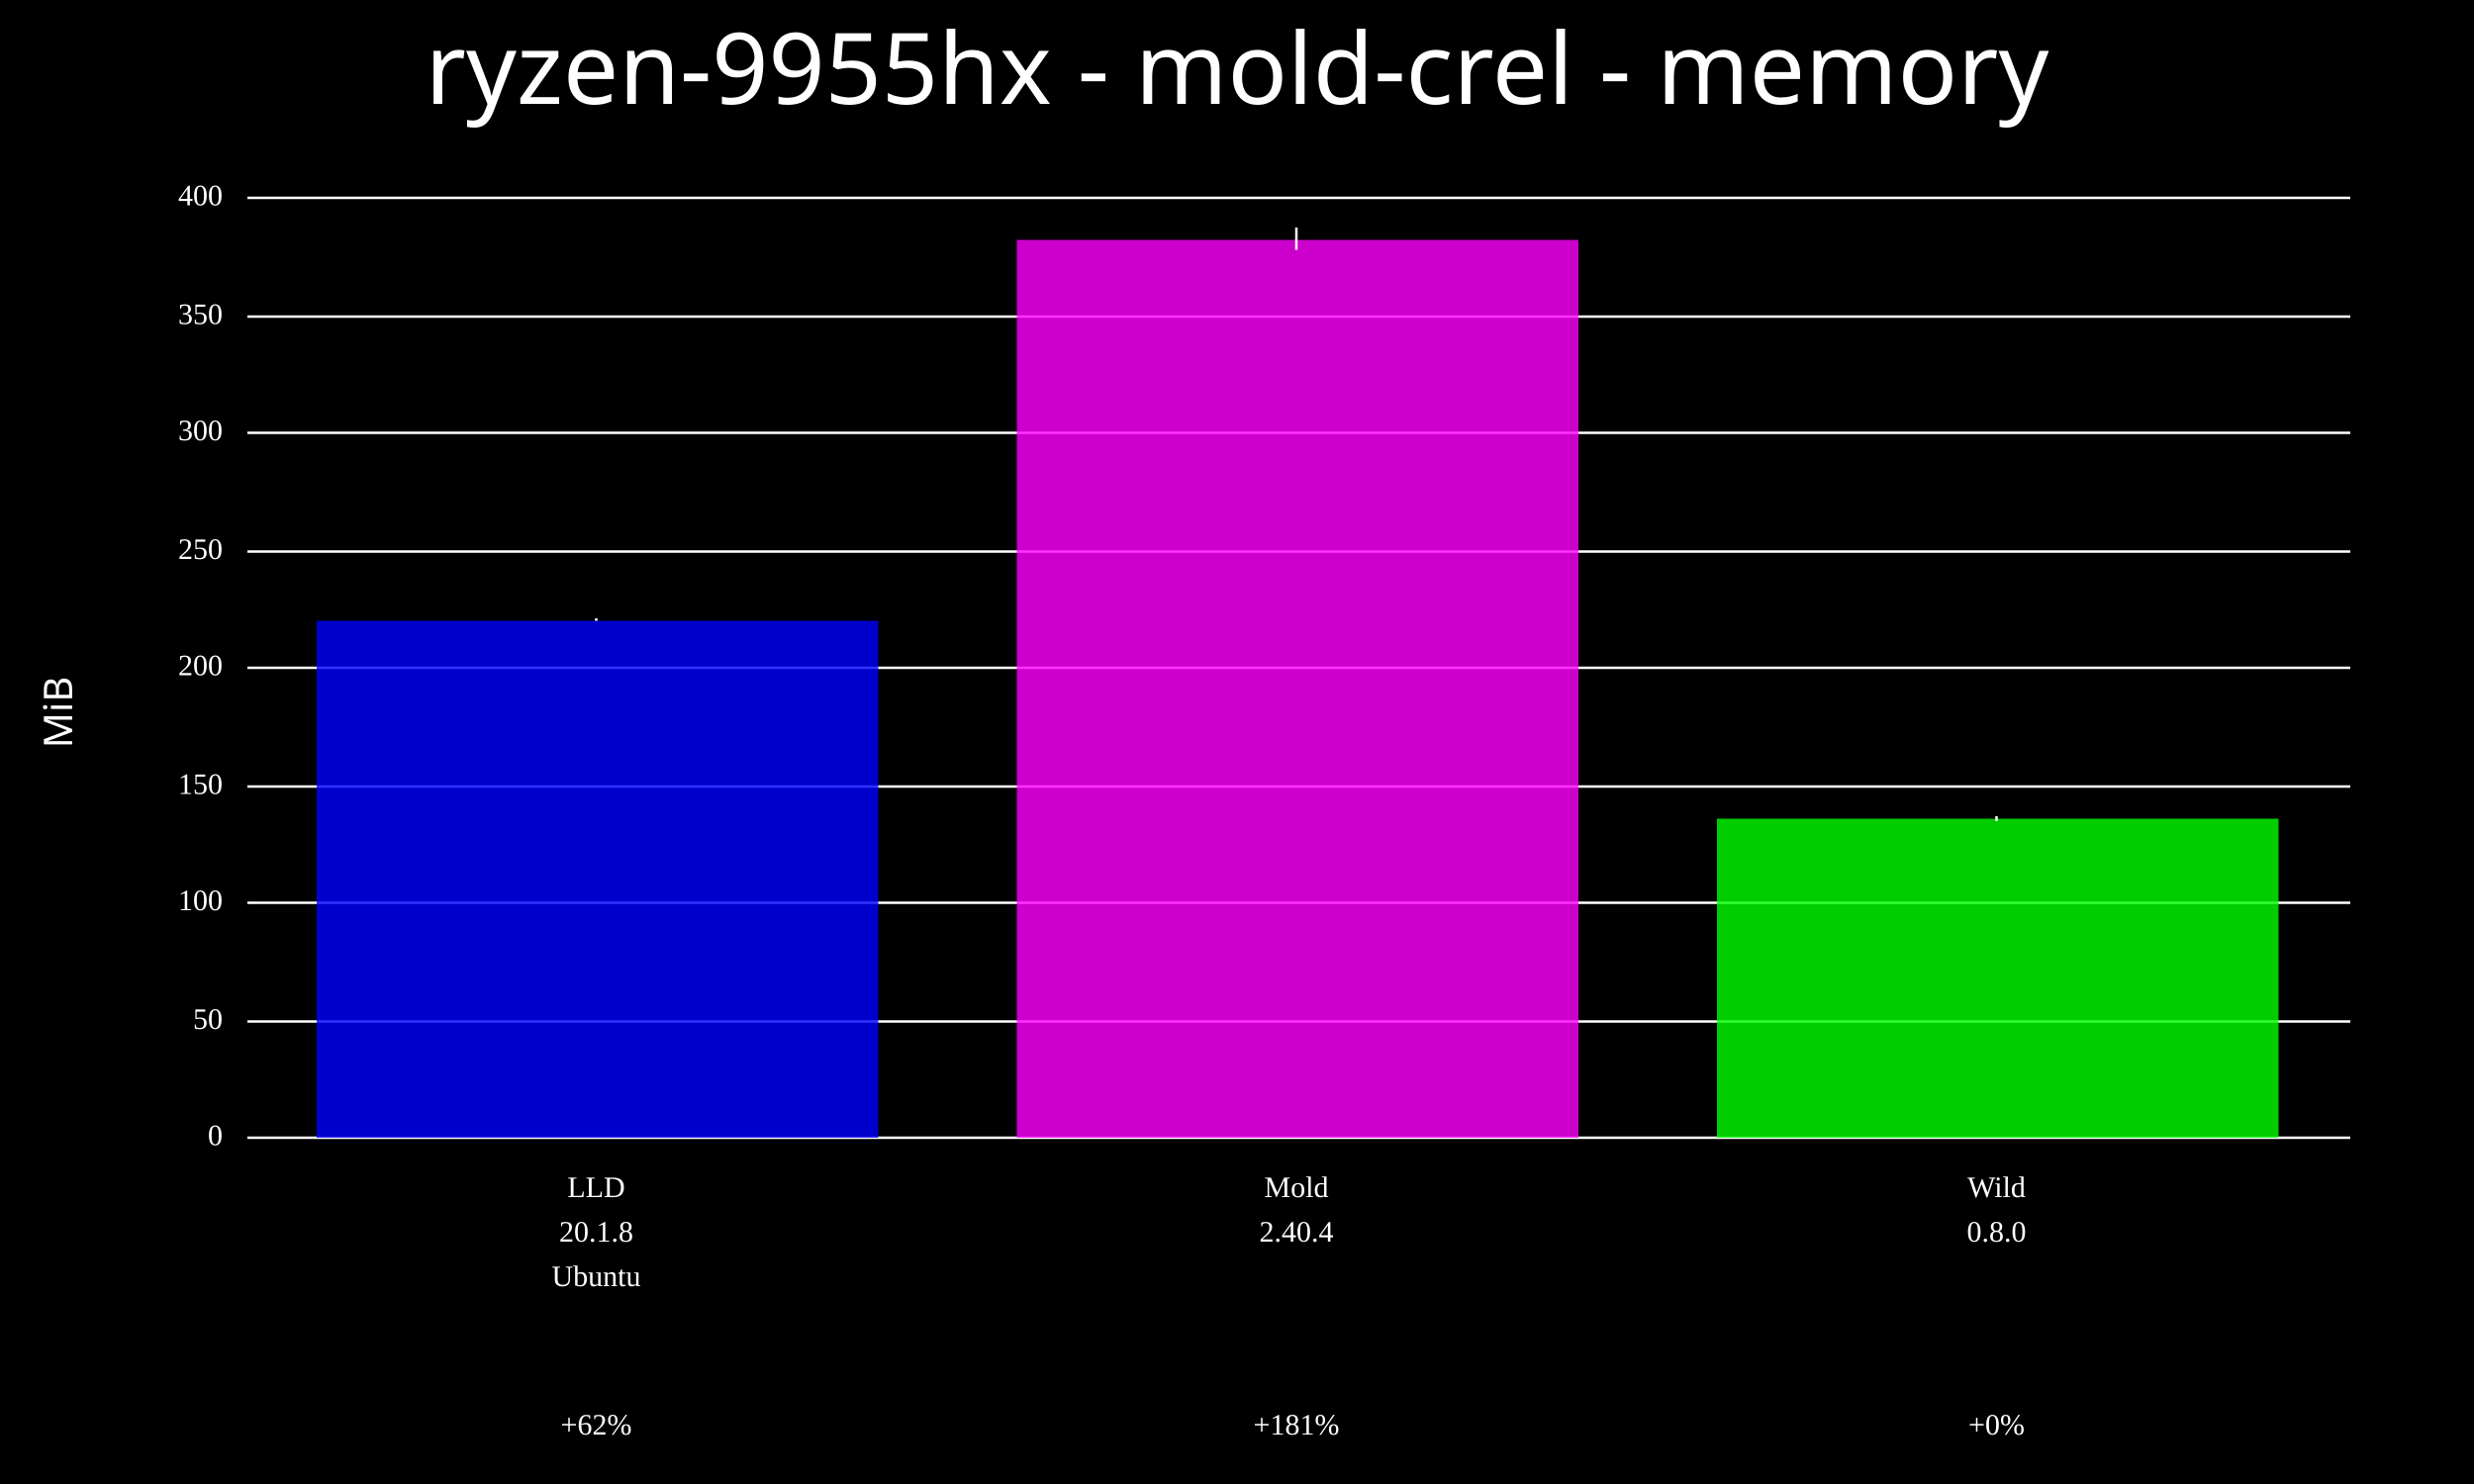
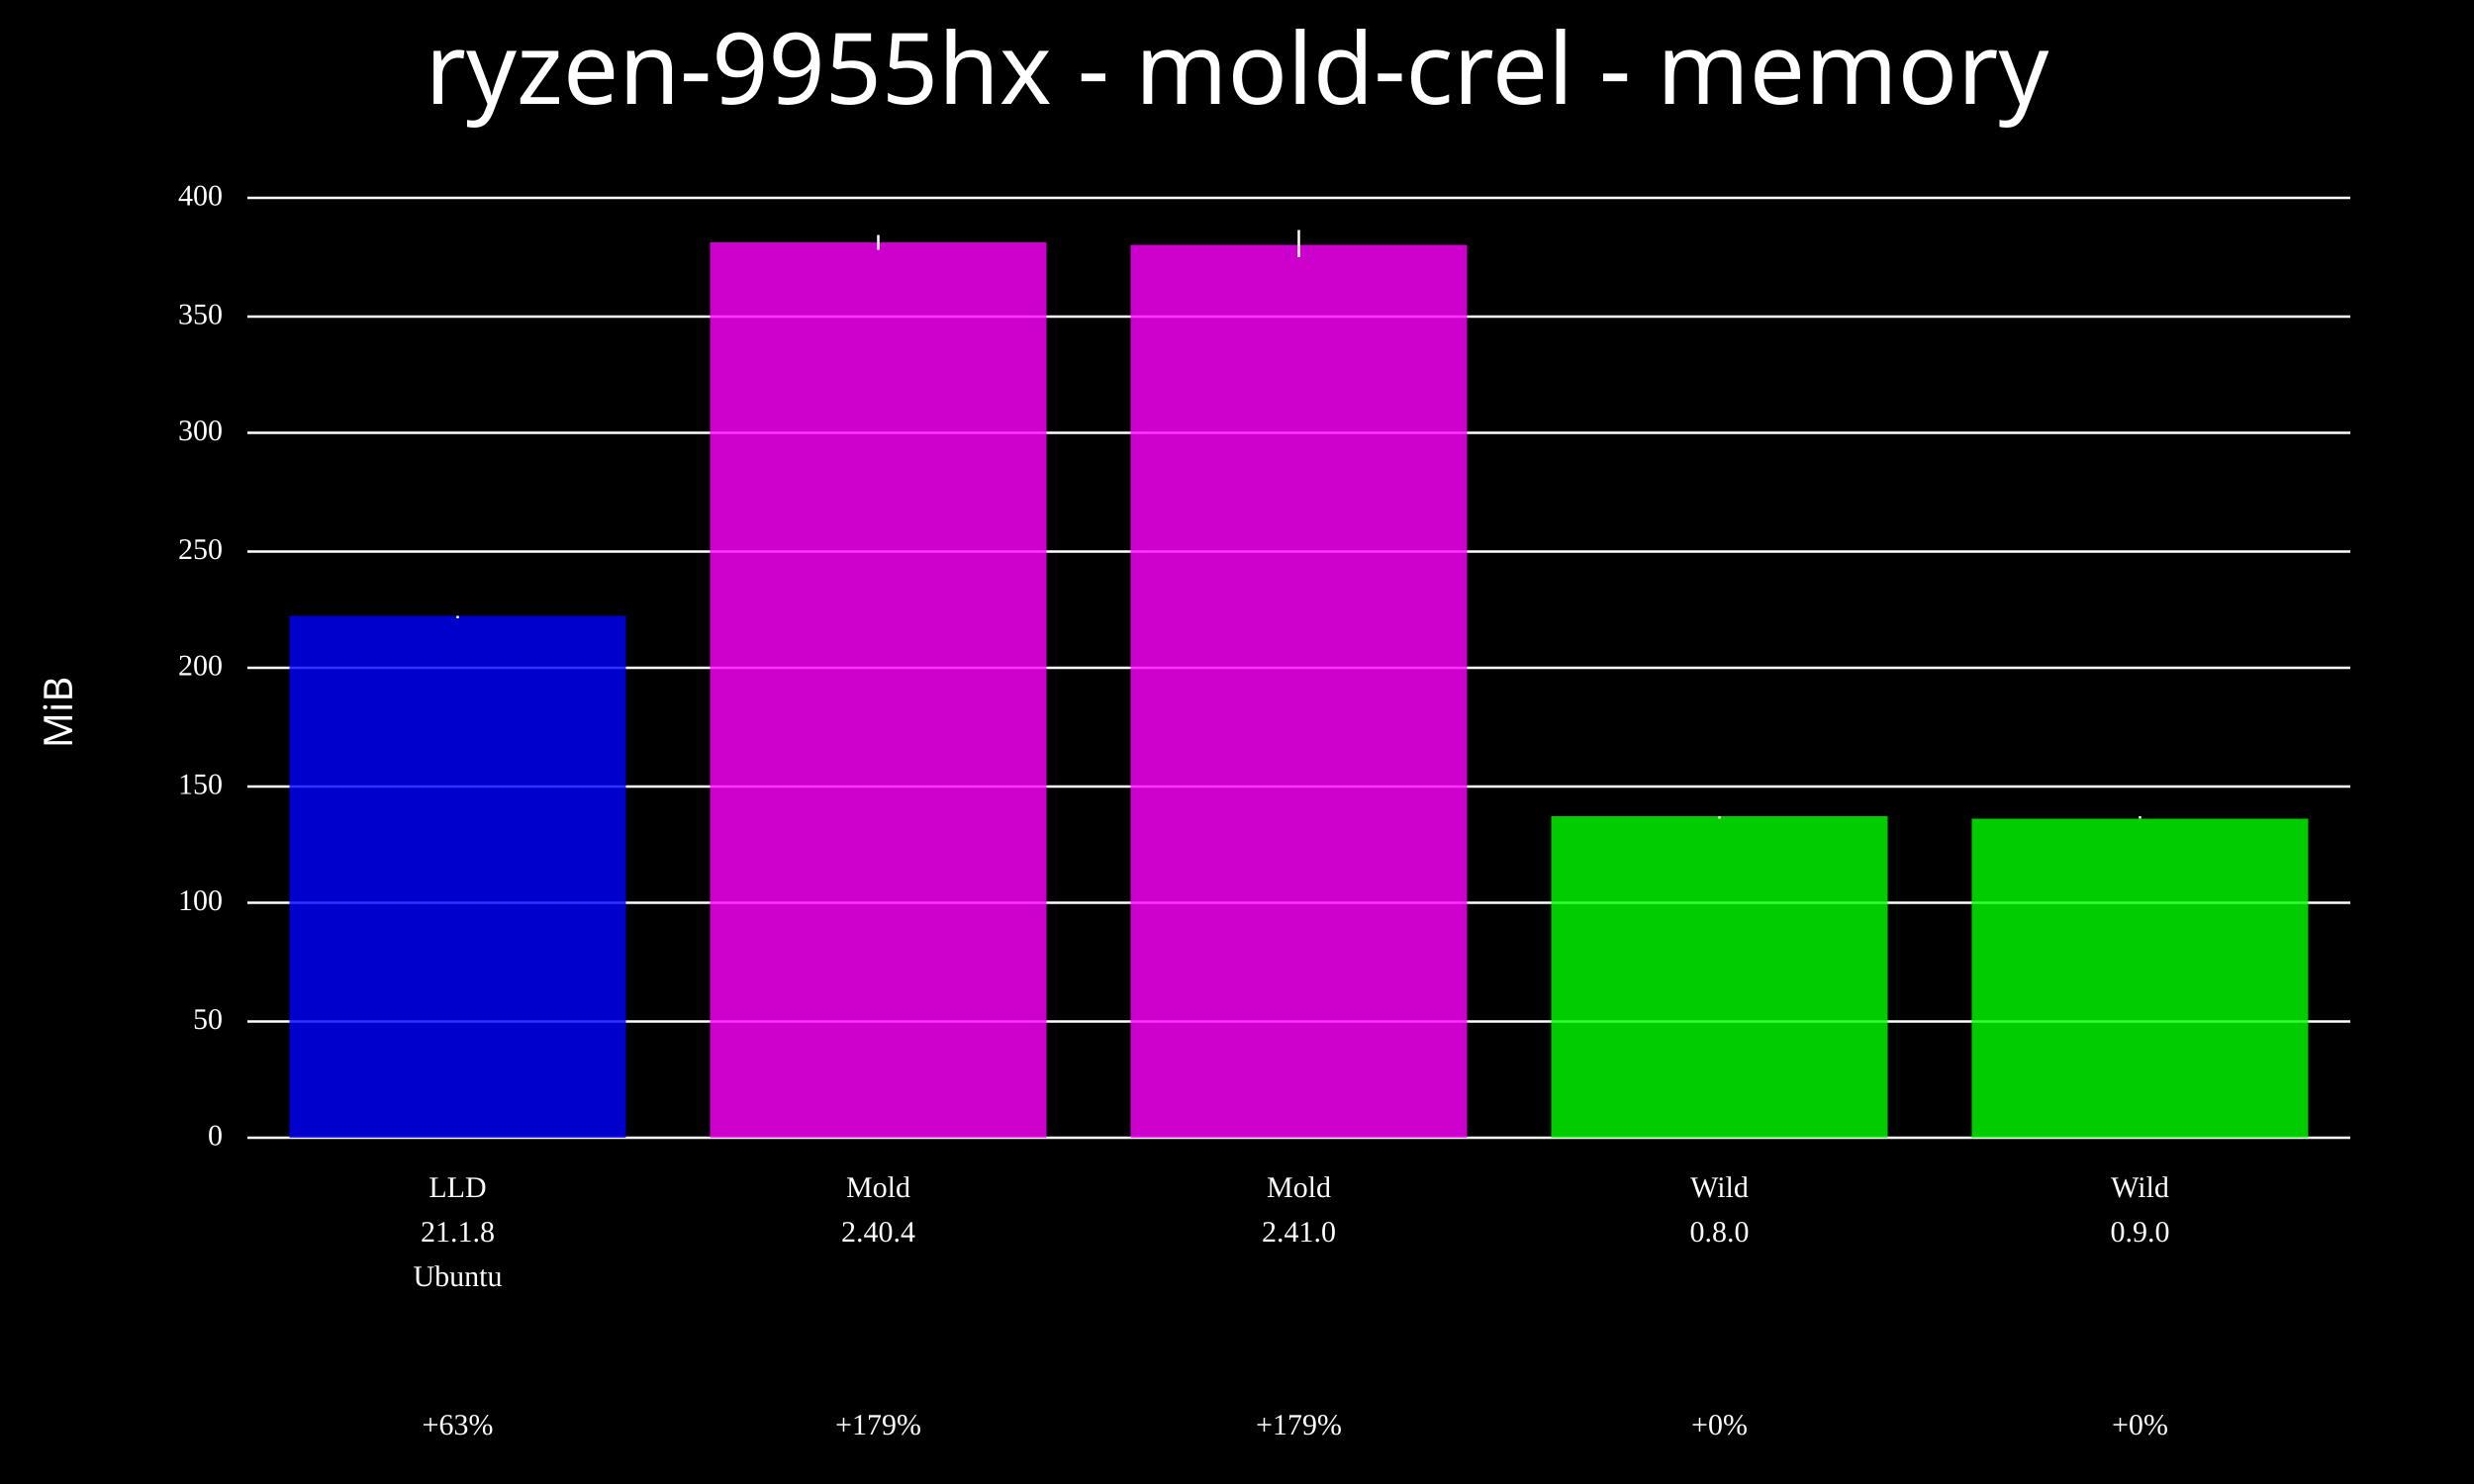
<svg xmlns="http://www.w3.org/2000/svg" width="1000" height="600" viewBox="0 0 1000 600">
  <rect x="0" y="0" width="1000" height="600" fill="#000000" />
  <text x="500" y="10" dy="0.8em" text-anchor="middle" font-family="sans-serif" font-size="40" fill="#FFFFFF">
ryzen-9955hx - mold-crel - memory</text>
  <text x="5" y="300" dy="0.76em" text-anchor="middle" font-family="sans-serif" font-size="16" fill="#FFFFFF" transform="rotate(270, 5, 288)">MiB</text>
  <line x1="100" y1="460" x2="950" y2="460" stroke="#FFFFFF" />
  <text x="90" y="460" dy="0.5ex" text-anchor="end" fill="#FFFFFF">0</text>
  <line x1="100" y1="413" x2="950" y2="413" stroke="#FFFFFF" />
  <text x="90" y="413" dy="0.5ex" text-anchor="end" fill="#FFFFFF">50</text>
  <line x1="100" y1="365" x2="950" y2="365" stroke="#FFFFFF" />
  <text x="90" y="365" dy="0.5ex" text-anchor="end" fill="#FFFFFF">100</text>
  <line x1="100" y1="318" x2="950" y2="318" stroke="#FFFFFF" />
  <text x="90" y="318" dy="0.5ex" text-anchor="end" fill="#FFFFFF">150</text>
  <line x1="100" y1="270" x2="950" y2="270" stroke="#FFFFFF" />
  <text x="90" y="270" dy="0.5ex" text-anchor="end" fill="#FFFFFF">200</text>
  <line x1="100" y1="223" x2="950" y2="223" stroke="#FFFFFF" />
  <text x="90" y="223" dy="0.5ex" text-anchor="end" fill="#FFFFFF">250</text>
  <line x1="100" y1="175" x2="950" y2="175" stroke="#FFFFFF" />
  <text x="90" y="175" dy="0.5ex" text-anchor="end" fill="#FFFFFF">300</text>
  <line x1="100" y1="128" x2="950" y2="128" stroke="#FFFFFF" />
  <text x="90" y="128" dy="0.5ex" text-anchor="end" fill="#FFFFFF">350</text>
  <line x1="100" y1="80" x2="950" y2="80" stroke="#FFFFFF" />
  <text x="90" y="80" dy="0.5ex" text-anchor="end" fill="#FFFFFF">400</text>
-   <rect fill="#0000FF" opacity="0.8" x="128" y="251" width="227" height="209" />
-   <line stroke="#FFFFFF" x1="241" y1="250" x2="241" y2="251" />
-   <text x="241" y="484" fill="#FFFFFF" text-anchor="middle">LLD</text>
-   <text x="241" y="502" fill="#FFFFFF" text-anchor="middle">20.1.8</text>
-   <text x="241" y="520" fill="#FFFFFF" text-anchor="middle">Ubuntu</text>
-   <text x="241" y="580" fill="#FFFFFF" text-anchor="middle">+62%</text>
-   <rect fill="#FF00FF" opacity="0.8" x="411" y="97" width="227" height="363" />
-   <line stroke="#FFFFFF" x1="524" y1="92" x2="524" y2="101" />
-   <text x="524" y="484" fill="#FFFFFF" text-anchor="middle">Mold</text>
-   <text x="524" y="502" fill="#FFFFFF" text-anchor="middle">2.40.4</text>
-   <text x="524" y="580" fill="#FFFFFF" text-anchor="middle">+181%</text>
-   <rect fill="#00FF00" opacity="0.8" x="694" y="331" width="227" height="129" />
-   <line stroke="#FFFFFF" x1="807" y1="330" x2="807" y2="332" />
-   <text x="807" y="484" fill="#FFFFFF" text-anchor="middle">Wild</text>
-   <text x="807" y="502" fill="#FFFFFF" text-anchor="middle">0.8.0</text>
-   <text x="807" y="580" fill="#FFFFFF" text-anchor="middle">+0%</text>
+   <rect fill="#0000FF" opacity="0.8" x="117" y="249" width="136" height="211" />
+   <line stroke="#FFFFFF" x1="185" y1="249" x2="185" y2="250" />
+   <text x="185" y="484" fill="#FFFFFF" text-anchor="middle">LLD</text>
+   <text x="185" y="502" fill="#FFFFFF" text-anchor="middle">21.1.8</text>
+   <text x="185" y="520" fill="#FFFFFF" text-anchor="middle">Ubuntu</text>
+   <text x="185" y="580" fill="#FFFFFF" text-anchor="middle">+63%</text>
+   <rect fill="#FF00FF" opacity="0.8" x="287" y="98" width="136" height="362" />
+   <line stroke="#FFFFFF" x1="355" y1="95" x2="355" y2="101" />
+   <text x="355" y="484" fill="#FFFFFF" text-anchor="middle">Mold</text>
+   <text x="355" y="502" fill="#FFFFFF" text-anchor="middle">2.40.4</text>
+   <text x="355" y="580" fill="#FFFFFF" text-anchor="middle">+179%</text>
+   <rect fill="#FF00FF" opacity="0.8" x="457" y="99" width="136" height="361" />
+   <line stroke="#FFFFFF" x1="525" y1="93" x2="525" y2="104" />
+   <text x="525" y="484" fill="#FFFFFF" text-anchor="middle">Mold</text>
+   <text x="525" y="502" fill="#FFFFFF" text-anchor="middle">2.41.0</text>
+   <text x="525" y="580" fill="#FFFFFF" text-anchor="middle">+179%</text>
+   <rect fill="#00FF00" opacity="0.8" x="627" y="330" width="136" height="130" />
+   <line stroke="#FFFFFF" x1="695" y1="330" x2="695" y2="331" />
+   <text x="695" y="484" fill="#FFFFFF" text-anchor="middle">Wild</text>
+   <text x="695" y="502" fill="#FFFFFF" text-anchor="middle">0.8.0</text>
+   <text x="695" y="580" fill="#FFFFFF" text-anchor="middle">+0%</text>
+   <rect fill="#00FF00" opacity="0.8" x="797" y="331" width="136" height="129" />
+   <line stroke="#FFFFFF" x1="865" y1="330" x2="865" y2="331" />
+   <text x="865" y="484" fill="#FFFFFF" text-anchor="middle">Wild</text>
+   <text x="865" y="502" fill="#FFFFFF" text-anchor="middle">0.9.0</text>
+   <text x="865" y="580" fill="#FFFFFF" text-anchor="middle">+0%</text>
</svg>
